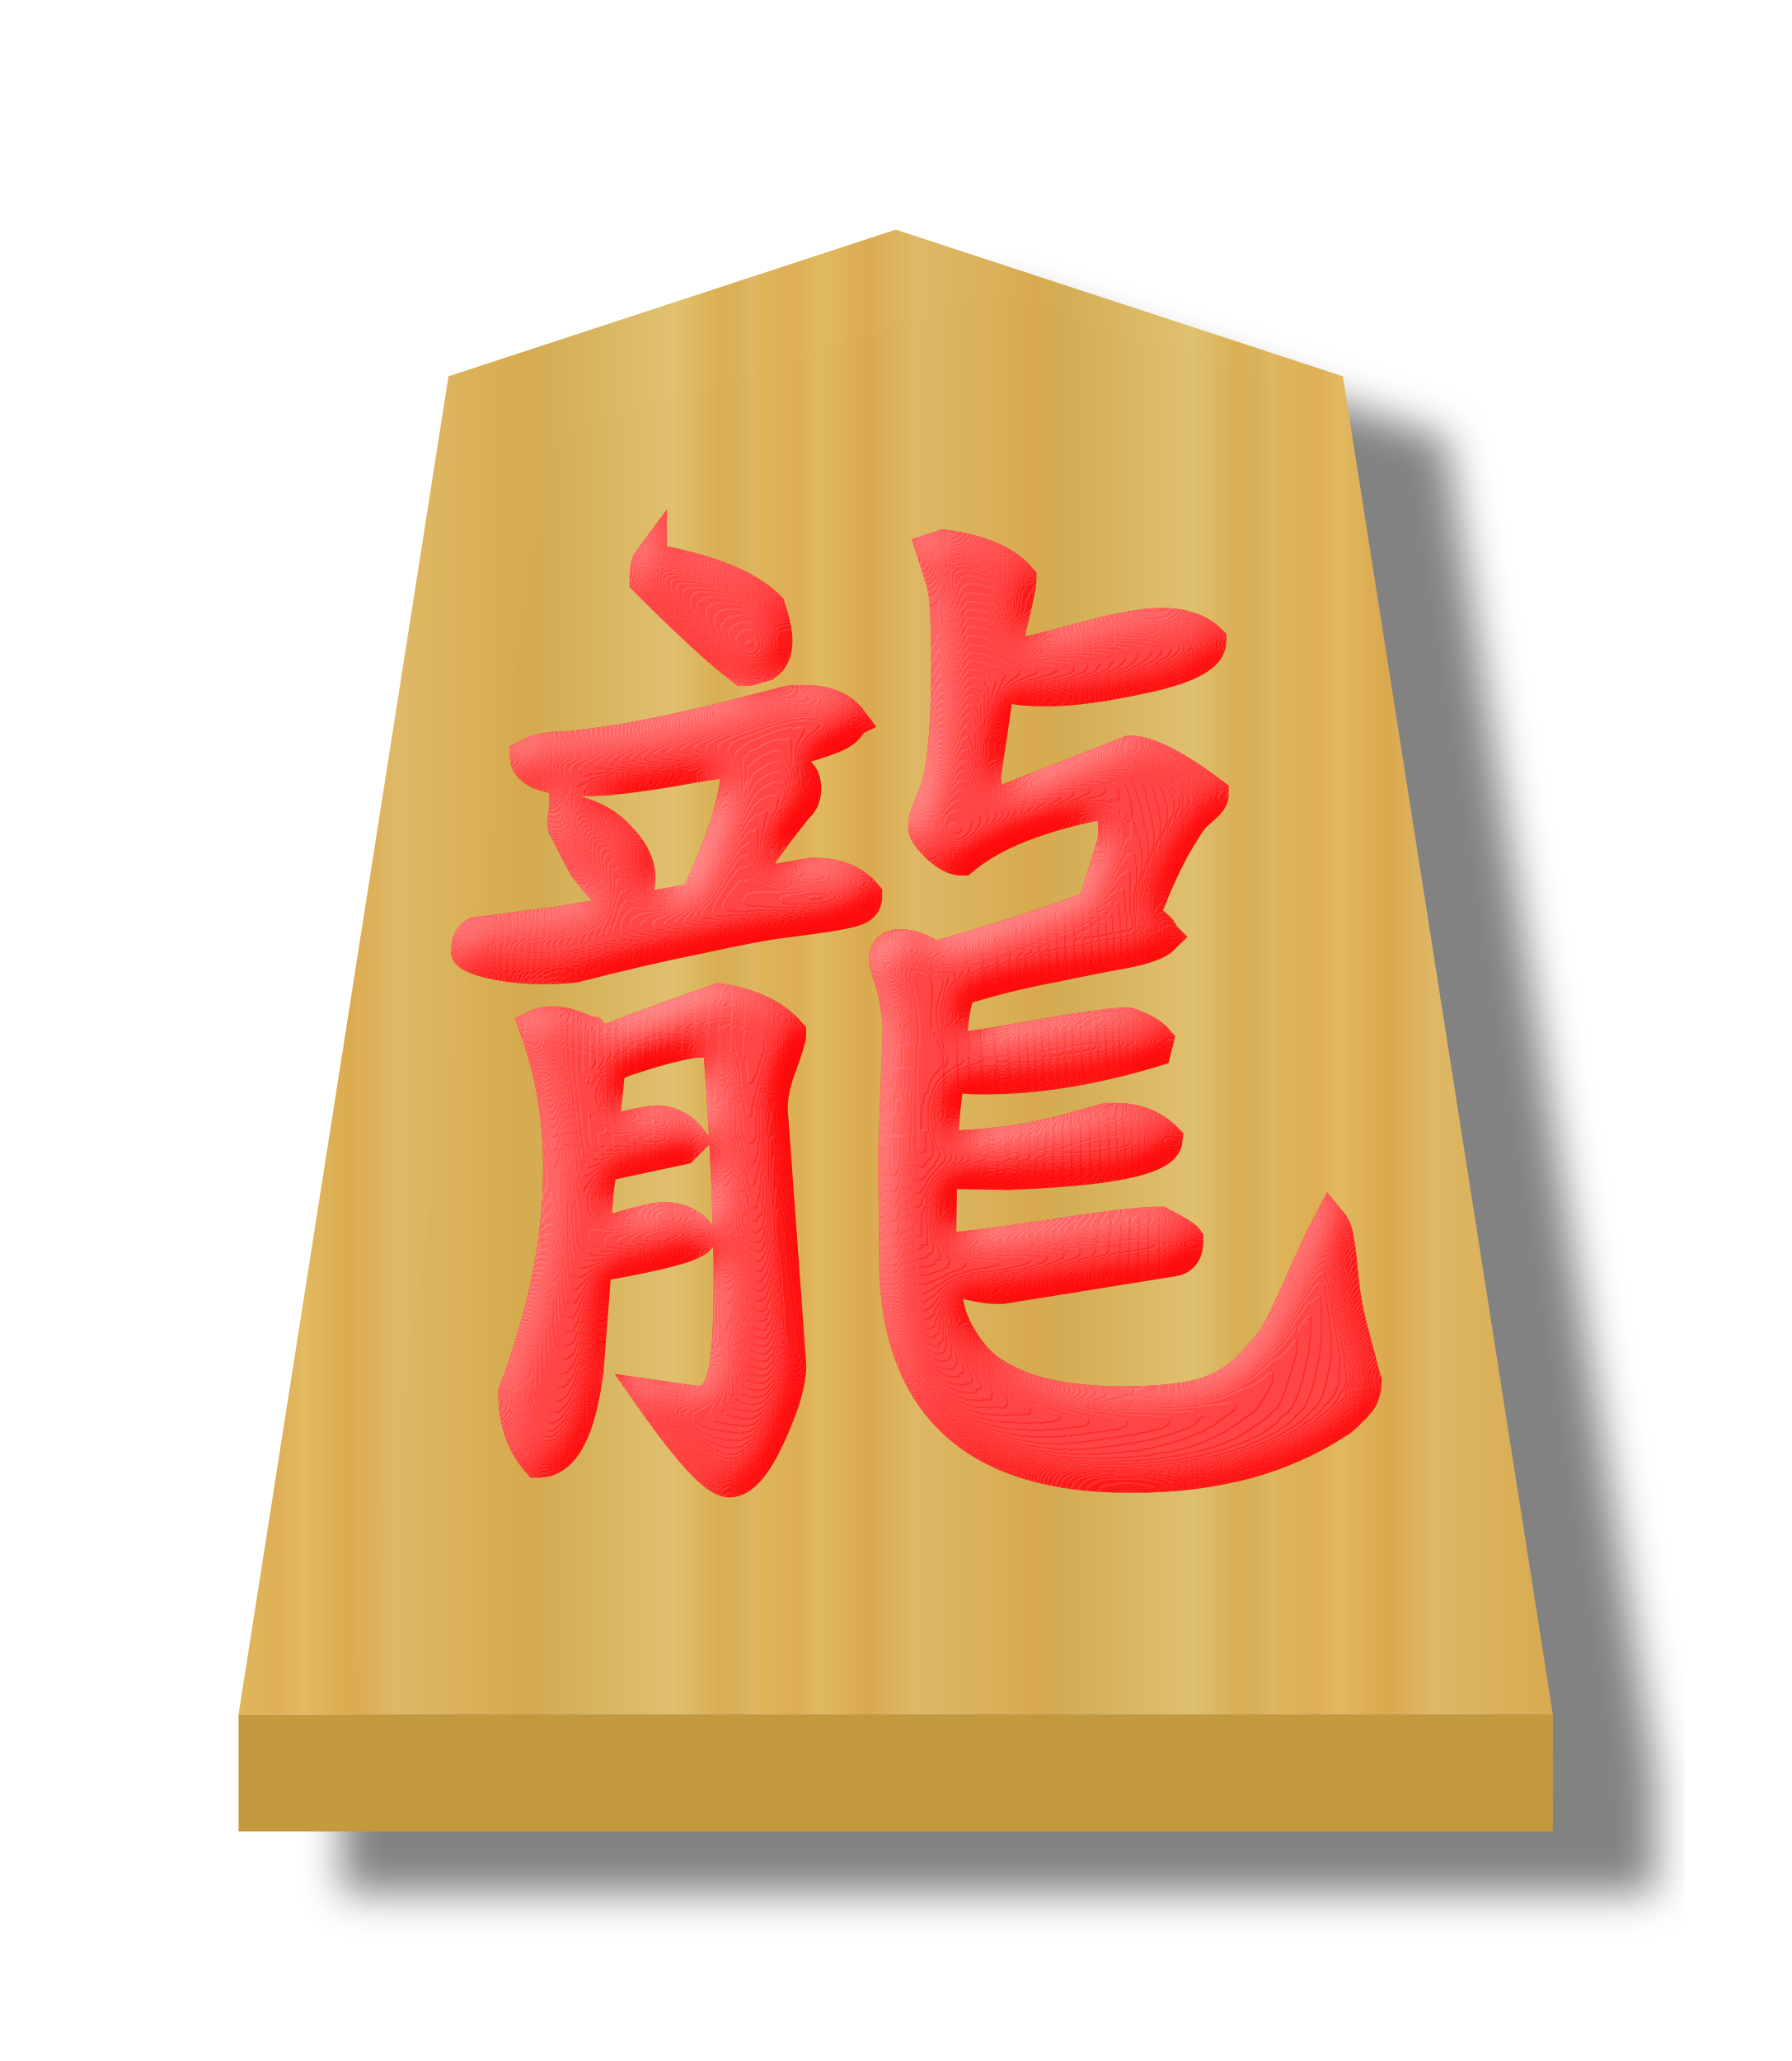
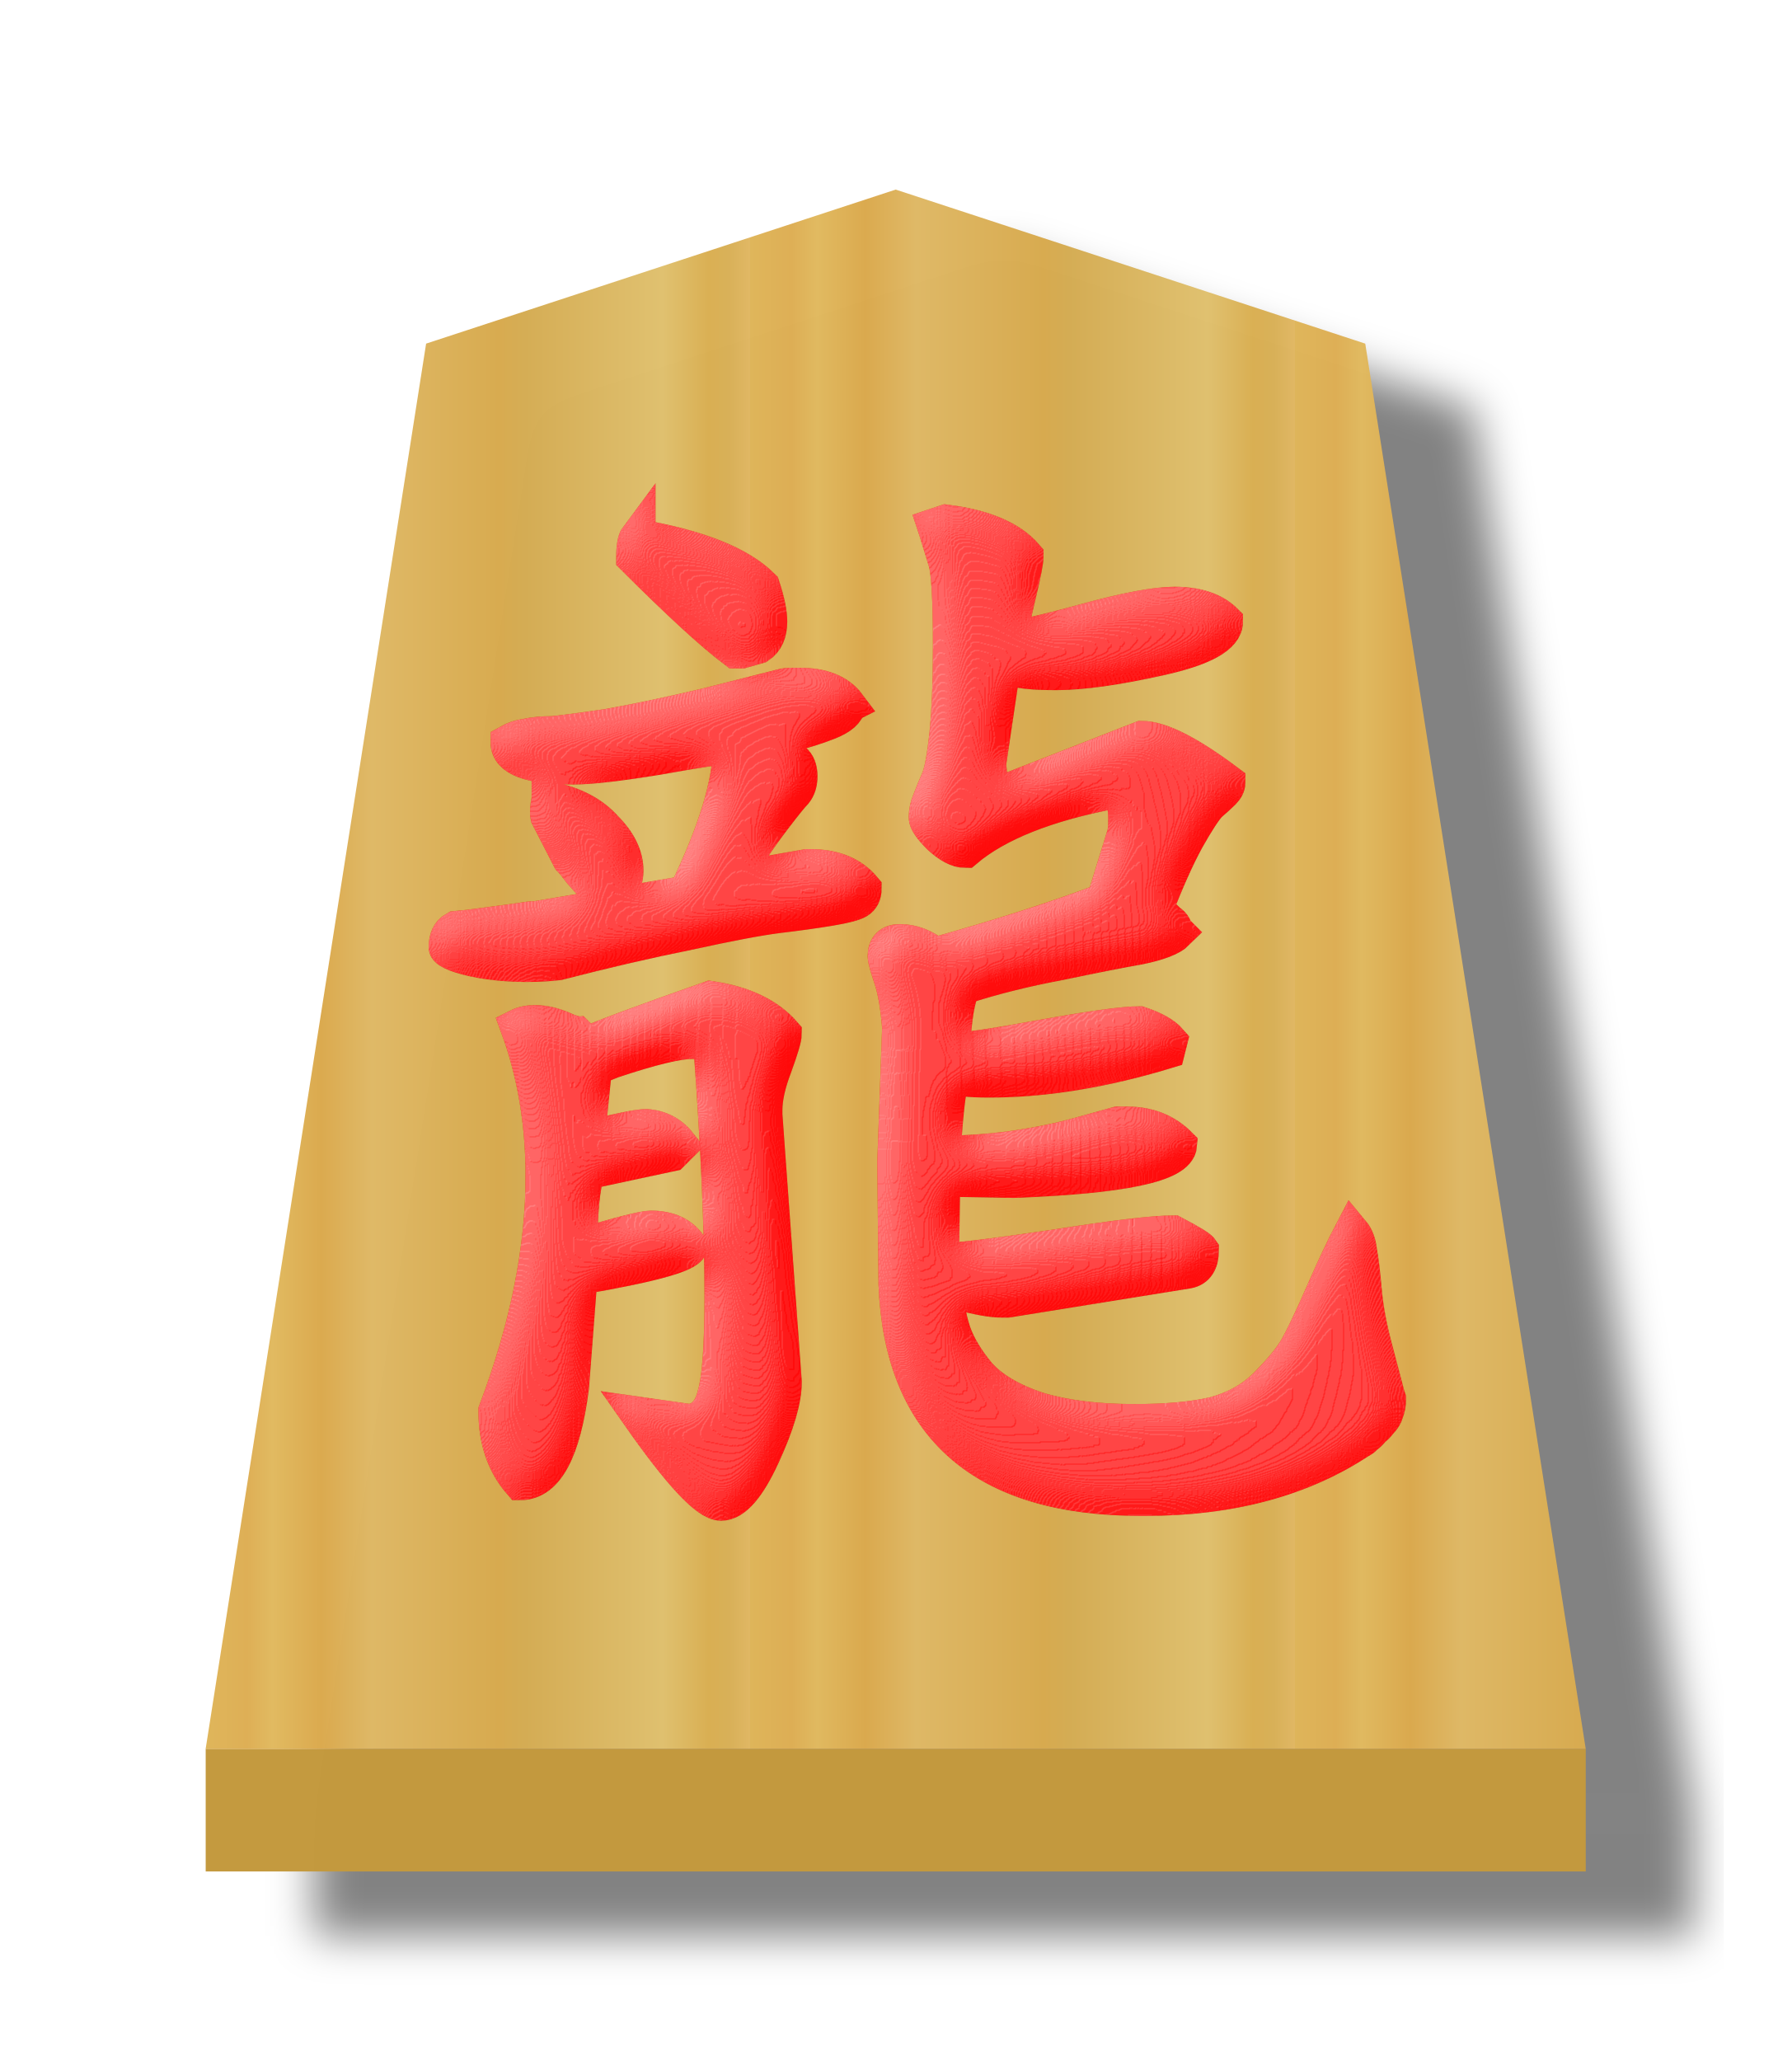
<svg xmlns="http://www.w3.org/2000/svg" xmlns:xlink="http://www.w3.org/1999/xlink" width="52.157" height="60" version="1.1" id="svg1717">
  <defs id="defs1721">
    <filter style="color-interpolation-filters:sRGB" id="filter4179">
      <feFlood flood-opacity="0.498" flood-color="rgb(0,0,0)" result="flood" id="feFlood4169" />
      <feComposite in="flood" in2="SourceGraphic" operator="in" result="composite1" id="feComposite4171" />
      <feGaussianBlur in="composite1" stdDeviation="1" result="blur" id="feGaussianBlur4173" />
      <feOffset dx="5" dy="3" result="offset" id="feOffset4175" />
      <feComposite in="SourceGraphic" in2="offset" operator="over" result="composite2" id="feComposite4177" />
    </filter>
    <linearGradient gradientTransform="matrix(1.597123,0,0,1.499207,137.2684,88.64807)" xlink:href="#linearGradient12530" id="linearGradient54948-6-7" x1="-30.849" y1="30.267" x2="-15.094" y2="30.267" gradientUnits="userSpaceOnUse" spreadMethod="repeat" />
    <linearGradient id="linearGradient12530">
      <stop style="stop-color:#dfb459;stop-opacity:1" offset="0" id="stop12526" />
      <stop id="stop16843" offset="0.076" style="stop-color:#dead54;stop-opacity:1" />
      <stop id="stop12556" offset="0.123" style="stop-color:#e1b85f;stop-opacity:1" />
      <stop id="stop12532" offset="0.212" style="stop-color:#dba84d;stop-opacity:1" />
      <stop style="stop-color:#dfb765;stop-opacity:1" offset="0.305" id="stop12564" />
      <stop style="stop-color:#d8a94e;stop-opacity:1" offset="0.539" id="stop12558" />
      <stop id="stop12562" offset="0.586" style="stop-color:#d5ab53;stop-opacity:1" />
      <stop style="stop-color:#e0bf6e;stop-opacity:1" offset="0.84" id="stop12534" />
      <stop id="stop16845" offset="0.924" style="stop-color:#daae52;stop-opacity:1" />
      <stop id="stop12560" offset="0.962" style="stop-color:#d9af57;stop-opacity:1" />
      <stop style="stop-color:#e1b663;stop-opacity:1" offset="1" id="stop12528" />
    </linearGradient>
    <filter style="color-interpolation-filters:sRGB" id="filter13502">
      <feGaussianBlur stdDeviation="5" result="result8" id="feGaussianBlur13468" />
      <feComposite result="result6" in="SourceGraphic" operator="in" in2="result8" id="feComposite13470" />
      <feComposite operator="in" result="result11" in2="result6" id="feComposite13472" />
      <feFlood result="result10" flood-opacity="1" flood-color="rgb(255,255,255)" id="feFlood13474" />
      <feBlend mode="multiply" in="result10" in2="result11" result="result12" id="feBlend13476" />
      <feComposite result="fbSourceGraphic" operator="in" in2="SourceGraphic" in="result12" id="feComposite13478" />
      <feFlood result="result6" flood-color="rgb(75,101,154)" id="feFlood13480" />
      <feComposite k3="0.3" k2="0.3" k1="0.5" operator="arithmetic" result="result2" in="fbSourceGraphic" in2="result6" id="feComposite13482" k4="0" />
      <feColorMatrix result="fbSourceGraphicAlpha" in="result2" values="1 0 0 -1 0 1 0 1 -1 0 1 0 0 -1 0 -0.8 -1 0 3.9 -2.7 " type="matrix" id="feColorMatrix13484" />
      <feGaussianBlur result="result0" in="fbSourceGraphicAlpha" stdDeviation="0.5" id="feGaussianBlur13486" />
      <feDiffuseLighting lighting-color="#ffffff" diffuseConstant="0.7" surfaceScale="50" result="result13" in="result0" id="feDiffuseLighting13490">
        <feDistantLight elevation="20" azimuth="225" id="feDistantLight13488" />
      </feDiffuseLighting>
      <feSpecularLighting specularExponent="20" specularConstant="0.7" surfaceScale="10" lighting-color="#ffffff" result="result1" in="result0" id="feSpecularLighting13494">
        <feDistantLight elevation="45" azimuth="225" id="feDistantLight13492" />
      </feSpecularLighting>
      <feBlend mode="screen" result="result5" in2="SourceGraphic" in="result13" id="feBlend13496" />
      <feComposite in="result1" k3="1" k2="1" operator="arithmetic" in2="result5" result="result9" id="feComposite13498" k1="0" k4="0" />
      <feComposite in2="SourceGraphic" operator="in" id="feComposite13500" result="fbSourceGraphic" />
      <feColorMatrix result="fbSourceGraphicAlpha" in="fbSourceGraphic" values="0 0 0 -1 0 0 0 0 -1 0 0 0 0 -1 0 0 0 0 1 0" id="feColorMatrix13604" />
      <feComposite in2="fbSourceGraphic" id="feComposite13606" operator="arithmetic" k1="0" k2="1" result="composite1" in="fbSourceGraphic" k3="0" k4="0" />
      <feColorMatrix id="feColorMatrix13608" in="composite1" values="1" type="saturate" result="colormatrix1" />
      <feFlood id="feFlood13610" flood-opacity="0.627" flood-color="rgb(255,0,0)" result="flood1" />
      <feBlend in2="colormatrix1" id="feBlend13612" in="flood1" mode="multiply" result="blend1" />
      <feBlend in2="blend1" id="feBlend13614" mode="screen" result="blend2" />
      <feColorMatrix id="feColorMatrix13616" in="blend2" values="1" type="saturate" result="colormatrix2" />
      <feComposite in2="fbSourceGraphic" id="feComposite13618" in="colormatrix2" operator="in" result="composite2" />
    </filter>
  </defs>
  <filter id="drop-shadow">
    <feGaussianBlur in="SourceAlpha" result="blur" stdDeviation="2" id="feGaussianBlur1692" />
    <feOffset result="offsetBlur" dx="2" dy="2" id="feOffset1694" />
    <feBlend in="SourceGraphic" in2="offsetBlur" mode="normal" id="feBlend1696" />
  </filter>
-   <g id="g156" transform="matrix(0.6,0,0,0.6,58.52829,0.1622278)">
+   <g id="g156" transform="matrix(0.63,0,0,0.63,60.15075,-1.32969)">
    <g id="g3841" style="opacity:0.99;filter:url(#filter4179)" transform="translate(-173.9711,-87.12793)">
      <g id="g4058-8">
        <path id="path1890-5-3-2" d="m 88,170.049 v 5.669 l 63.78,-3e-5 v -5.669 z" style="opacity:1;fill:#c3983c;fill-opacity:0.992;stroke:none;stroke-width:0.3;stroke-linecap:butt;stroke-linejoin:miter;stroke-miterlimit:4;stroke-dasharray:none;stroke-opacity:1" />
      </g>
      <path d="m 119.889,97.999 -21.702,7.118 -10.188,64.931 63.78,-2.6e-4 -10.189,-64.93 z" id="path5763-6-4-6" style="opacity:0.99;fill:url(#linearGradient54948-6-7);fill-opacity:1;stroke-width:1.663" />
    </g>
    <g id="text7088" style="font-style:normal;font-variant:normal;font-weight:normal;font-stretch:normal;font-size:26.667px;line-height:1.25;font-family:KaiTi;-inkscape-font-specification:KaiTi;letter-spacing:0px;word-spacing:0px;opacity:0.99;fill:#000000;fill-opacity:1;stroke:none;stroke-width:1;stroke-miterlimit:4;stroke-dasharray:none;filter:url(#filter13502)" aria-label="龍" transform="matrix(1.65,0,0,1.65,-97.72775,-4.646935)">
      <path id="path7108-1" style="font-style:normal;font-variant:normal;font-weight:normal;font-stretch:normal;font-size:34.667px;font-family:'cwTeX Q Kai';-inkscape-font-specification:'cwTeX Q Kai';fill:#fd0000;fill-opacity:1;stroke:#fd0000;stroke-width:1;stroke-miterlimit:4;stroke-dasharray:none;stroke-opacity:1" d="m 26.572,32.879 c -0.045,-0.587 -0.124,-1.049 -0.237,-1.388 -0.113,-0.339 -0.169,-0.542 -0.169,-0.609 0,-0.271 0.135,-0.406 0.406,-0.406 0.339,0 0.666,0.124 0.982,0.372 1.851,-0.519 3.431,-1.027 4.74,-1.523 l 0.576,-1.862 c 0.023,-0.09 0.034,-0.226 0.034,-0.406 0,-0.248 -0.023,-0.429 -0.068,-0.542 -0.045,-0.113 -0.102,-0.181 -0.169,-0.203 L 32.564,26.243 c -1.896,0.361 -3.284,0.914 -4.164,1.659 -0.203,0 -0.44,-0.124 -0.711,-0.372 -0.248,-0.248 -0.372,-0.429 -0.372,-0.542 0,-0.158 0.034,-0.316 0.102,-0.474 0.068,-0.181 0.147,-0.372 0.237,-0.576 0.09,-0.203 0.169,-0.621 0.237,-1.253 0.068,-0.655 0.102,-1.49 0.102,-2.505 0,-1.286 -0.045,-2.076 -0.135,-2.37 l -0.271,-0.88 -0.034,-0.102 0.305,-0.102 c 1.061,0.135 1.806,0.451 2.234,0.948 0,0.135 -0.068,0.485 -0.203,1.049 -0.135,0.564 -0.226,0.982 -0.271,1.253 0.271,0 0.982,-0.158 2.133,-0.474 1.151,-0.316 1.986,-0.474 2.505,-0.474 0.632,0 1.106,0.158 1.422,0.474 0,0.406 -0.609,0.745 -1.828,1.016 -1.219,0.271 -2.189,0.406 -2.911,0.406 -0.474,0 -0.812,-0.023 -1.016,-0.068 l -0.339,-0.068 -0.169,0.203 -0.372,2.505 0.068,0.643 0.034,0.102 h 0.474 l 3.724,-1.456 c 0.519,0 1.32,0.406 2.404,1.219 0,0.09 -0.045,0.181 -0.135,0.271 -0.09,0.09 -0.214,0.203 -0.372,0.339 -0.135,0.135 -0.35,0.463 -0.643,0.982 -0.271,0.497 -0.564,1.151 -0.88,1.964 0.158,0.135 0.282,0.248 0.372,0.339 0.09,0.068 0.135,0.113 0.135,0.135 0.023,0.023 0.034,0.056 0.034,0.102 l 0.068,0.068 c -0.158,0.158 -0.508,0.293 -1.049,0.406 -0.519,0.09 -1.264,0.237 -2.234,0.44 -0.97,0.181 -1.873,0.406 -2.708,0.677 -0.158,0.271 -0.26,0.869 -0.305,1.794 0.339,0 1.185,-0.124 2.539,-0.372 1.377,-0.248 2.28,-0.372 2.708,-0.372 0.406,0.135 0.688,0.293 0.846,0.474 l -0.068,0.271 c -1.783,0.542 -3.442,0.812 -4.977,0.812 -0.316,0 -0.553,-0.011 -0.711,-0.034 -0.135,-0.023 -0.248,-0.034 -0.339,-0.034 -0.09,0.203 -0.169,0.801 -0.237,1.794 0,0.158 -0.011,0.271 -0.034,0.339 1.241,0 2.471,-0.158 3.69,-0.474 l 1.219,-0.339 h 0.271 c 0.587,0 1.072,0.192 1.456,0.576 -0.045,0.542 -1.591,0.869 -4.638,0.982 l -1.997,-0.034 -0.034,2.302 c 0.384,0 1.422,-0.124 3.115,-0.372 1.715,-0.271 2.844,-0.406 3.385,-0.406 0.474,0.248 0.734,0.406 0.779,0.474 0,0.339 -0.124,0.53 -0.372,0.576 l -5.044,0.812 h -0.169 c -0.271,0 -0.655,-0.068 -1.151,-0.203 L 27.858,40.158 c 0,0.429 0.068,0.846 0.203,1.253 0.135,0.384 0.372,0.779 0.711,1.185 0.361,0.406 0.914,0.734 1.659,0.982 0.745,0.226 1.648,0.339 2.708,0.339 0.903,0 1.648,-0.068 2.234,-0.203 0.587,-0.158 1.072,-0.429 1.456,-0.812 0.384,-0.384 0.666,-0.722 0.846,-1.016 0.181,-0.316 0.429,-0.835 0.745,-1.557 0.316,-0.722 0.587,-1.298 0.812,-1.727 0.113,0.135 0.181,0.316 0.203,0.542 0.045,0.226 0.09,0.598 0.135,1.117 0.045,0.497 0.147,1.038 0.305,1.625 l 0.339,1.286 0.034,0.102 c 0,0.135 -0.023,0.26 -0.068,0.372 -0.023,0.09 -0.079,0.181 -0.169,0.271 -0.068,0.09 -0.135,0.158 -0.203,0.203 -0.045,0.068 -0.113,0.135 -0.203,0.203 -0.068,0.068 -0.113,0.102 -0.135,0.102 -1.625,1.083 -3.634,1.625 -6.026,1.625 h -0.135 c -4.401,0 -6.681,-1.997 -6.839,-5.992 l -0.034,-3.419 z M 19.225,19.134 c 1.693,0.293 2.855,0.756 3.487,1.388 0.135,0.406 0.203,0.734 0.203,0.982 0,0.316 -0.102,0.542 -0.305,0.677 l -0.474,0.135 h -0.169 c -0.632,-0.474 -1.58,-1.343 -2.844,-2.607 0,-0.293 0.034,-0.485 0.102,-0.576 z m 5.891,4.706 c -0.023,0.181 -0.203,0.339 -0.542,0.474 -0.339,0.135 -0.7,0.248 -1.083,0.339 -0.361,0.068 -0.564,0.113 -0.609,0.135 0.361,0.293 0.598,0.497 0.711,0.609 0.113,0.09 0.169,0.237 0.169,0.44 0,0.181 -0.045,0.327 -0.135,0.44 -0.09,0.09 -0.282,0.327 -0.576,0.711 -0.293,0.384 -0.564,0.767 -0.812,1.151 l -0.406,0.609 2.133,-0.372 h 0.102 c 0.655,0 1.151,0.203 1.49,0.609 0,0.158 -0.056,0.271 -0.169,0.339 -0.113,0.068 -0.372,0.135 -0.779,0.203 -0.406,0.068 -0.891,0.135 -1.456,0.203 -0.542,0.068 -1.377,0.226 -2.505,0.474 -1.128,0.226 -2.347,0.508 -3.656,0.846 -1.672,0.182 -3.074,-0.208 -3.123,-0.42 0,-0.248 0.079,-0.418 0.237,-0.508 0.023,0 0.542,-0.068 1.557,-0.203 1.038,-0.158 0.456,-0.046 0.479,-0.046 l 4.438,-0.753 c 0.835,-1.715 1.253,-3.092 1.253,-4.13 -0.226,0 -0.903,0.102 -2.031,0.305 -1.106,0.181 -1.896,0.271 -2.37,0.271 -1.219,0 -1.828,-0.226 -1.828,-0.677 0.158,-0.09 0.327,-0.147 0.508,-0.169 0.203,-0.045 0.44,-0.068 0.711,-0.068 0.271,-0.023 0.79,-0.09 1.557,-0.203 0.767,-0.135 1.681,-0.327 2.742,-0.576 l 2.133,-0.542 c 0.068,-0.023 0.169,-0.034 0.305,-0.034 h 0.203 c 0.632,0 1.083,0.181 1.354,0.542 z m -8.362,2.641 c 0.677,0.135 1.196,0.406 1.557,0.813 0.384,0.384 0.576,0.779 0.576,1.185 0,0.384 -0.192,0.576 -0.576,0.576 -0.09,0 -0.192,-0.045 -0.305,-0.135 -0.113,-0.113 -0.237,-0.248 -0.372,-0.406 -0.135,-0.181 -0.237,-0.305 -0.305,-0.372 l -0.609,-1.185 c -0.023,-0.113 -0.011,-0.271 0.034,-0.474 z m -0.169,10.563 c 0,-1.512 -0.237,-2.911 -0.711,-4.198 0.135,-0.068 0.293,-0.102 0.474,-0.102 0.158,0 0.316,0.023 0.474,0.068 0.158,0.045 0.305,0.102 0.44,0.169 0.135,0.045 0.214,0.068 0.237,0.068 l 0.305,0.305 c 0.316,-0.158 1.467,-0.587 3.453,-1.286 0.925,0.135 1.614,0.463 2.065,0.982 0,0.113 -0.09,0.418 -0.271,0.914 -0.181,0.474 -0.271,0.88 -0.271,1.219 v 0.135 l 0.542,7.482 c 0,0.497 -0.203,1.185 -0.609,2.065 -0.406,0.88 -0.79,1.32 -1.151,1.32 -0.384,0 -1.151,-0.824 -2.302,-2.471 l 1.422,0.203 c 0.361,-0.045 0.598,-0.293 0.711,-0.745 0.135,-0.451 0.203,-1.365 0.203,-2.742 0,-1.896 -0.102,-4.22 -0.305,-6.974 -0.068,-0.135 -0.248,-0.203 -0.542,-0.203 -0.406,0 -1.151,0.181 -2.234,0.542 l -0.508,0.203 -0.203,1.997 c 0.88,-0.226 1.433,-0.339 1.659,-0.339 0.384,0.023 0.7,0.192 0.948,0.508 l -0.237,0.237 -2.37,0.508 c -0.135,0.429 -0.203,1.128 -0.203,2.099 1.128,-0.339 1.794,-0.508 1.997,-0.508 0.497,0 0.858,0.169 1.083,0.508 -0.068,0.226 -1.095,0.508 -3.081,0.846 l -0.237,3.081 c -0.226,1.783 -0.7,2.674 -1.422,2.674 -0.451,-0.519 -0.677,-1.185 -0.677,-1.997 0.88,-2.325 1.32,-4.514 1.32,-6.568 z" />
    </g>
  </g>
</svg>
